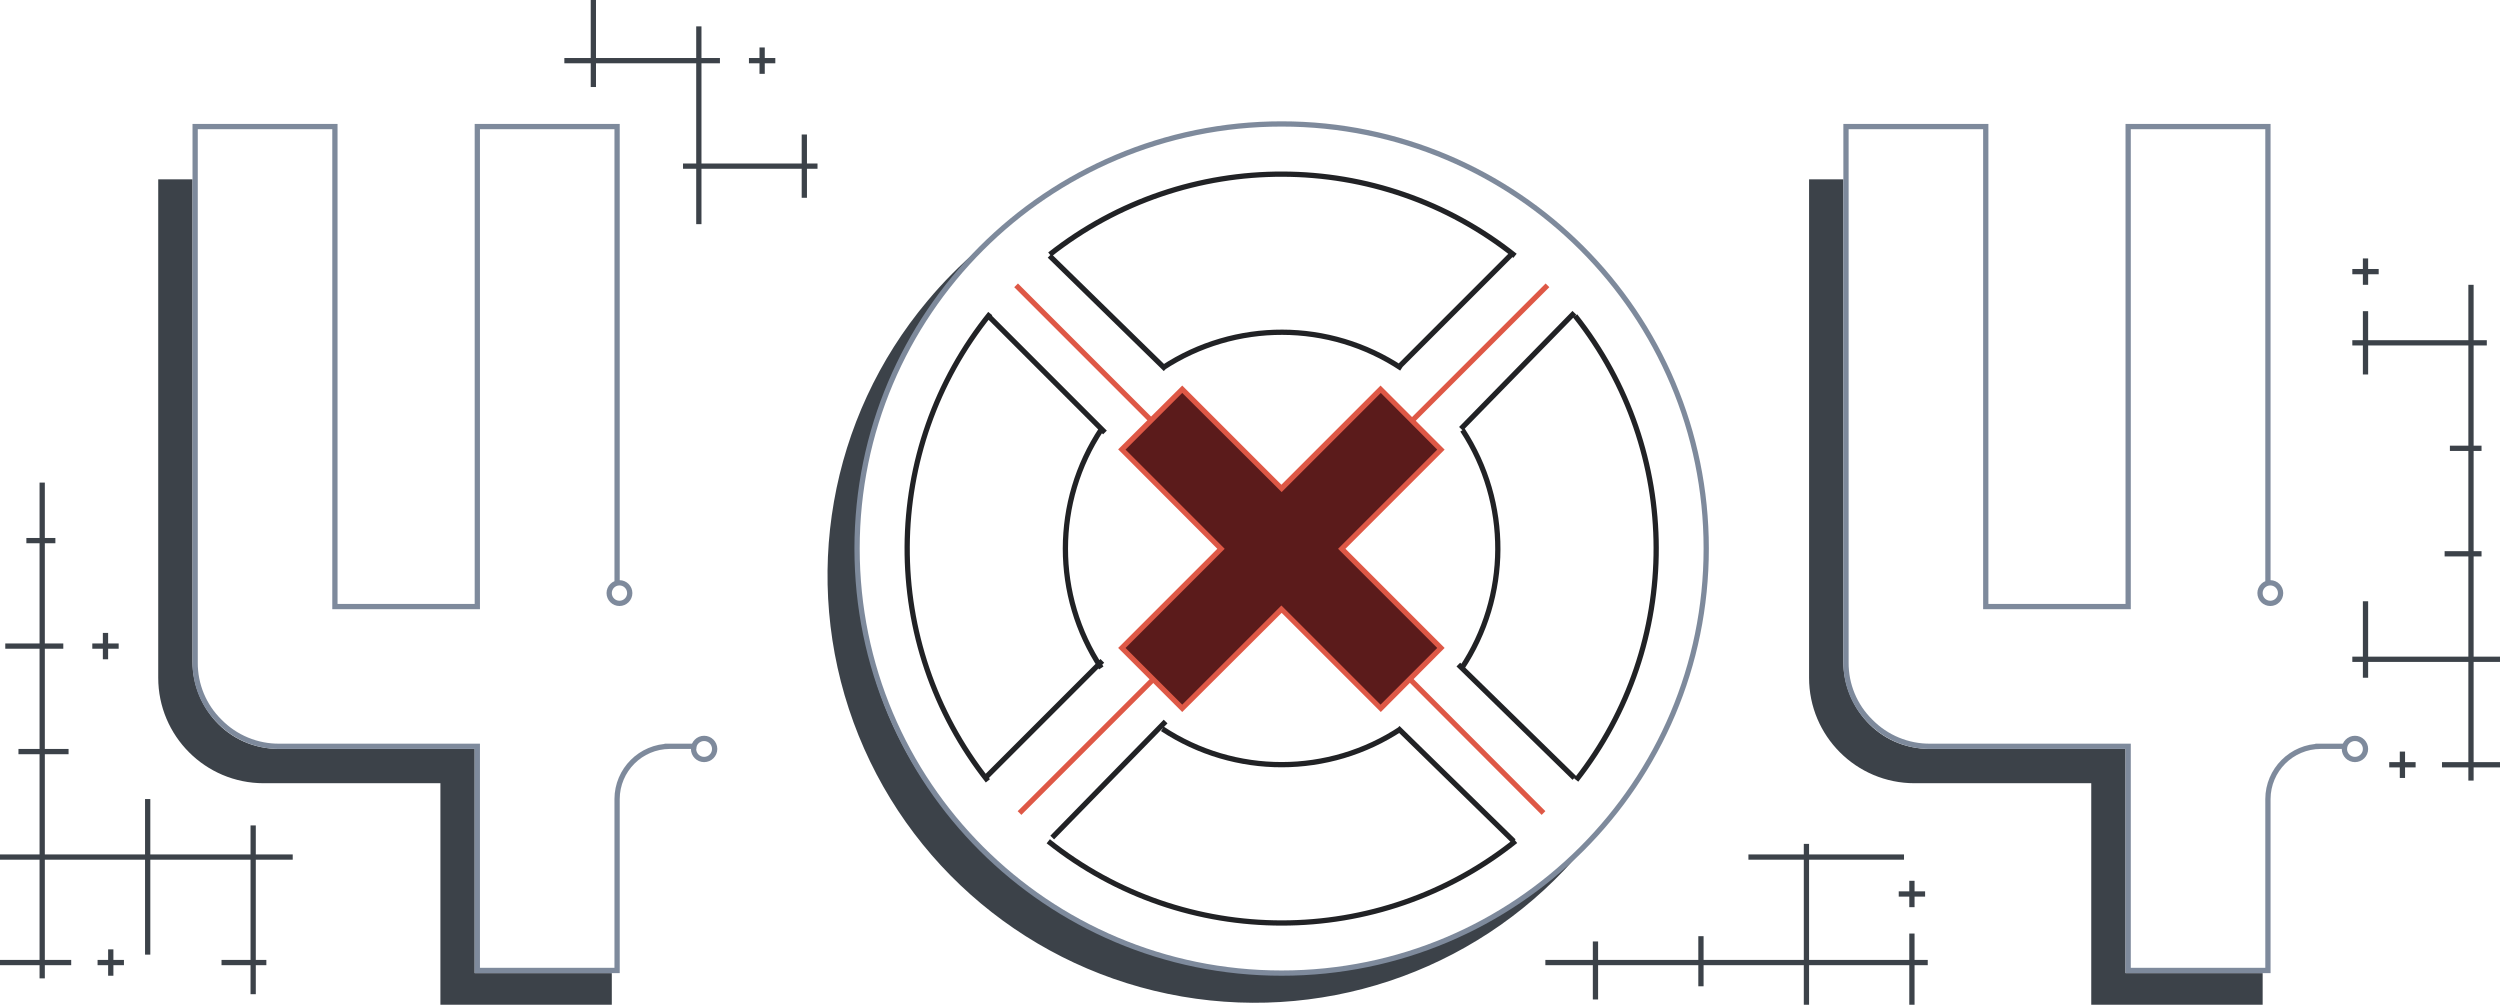
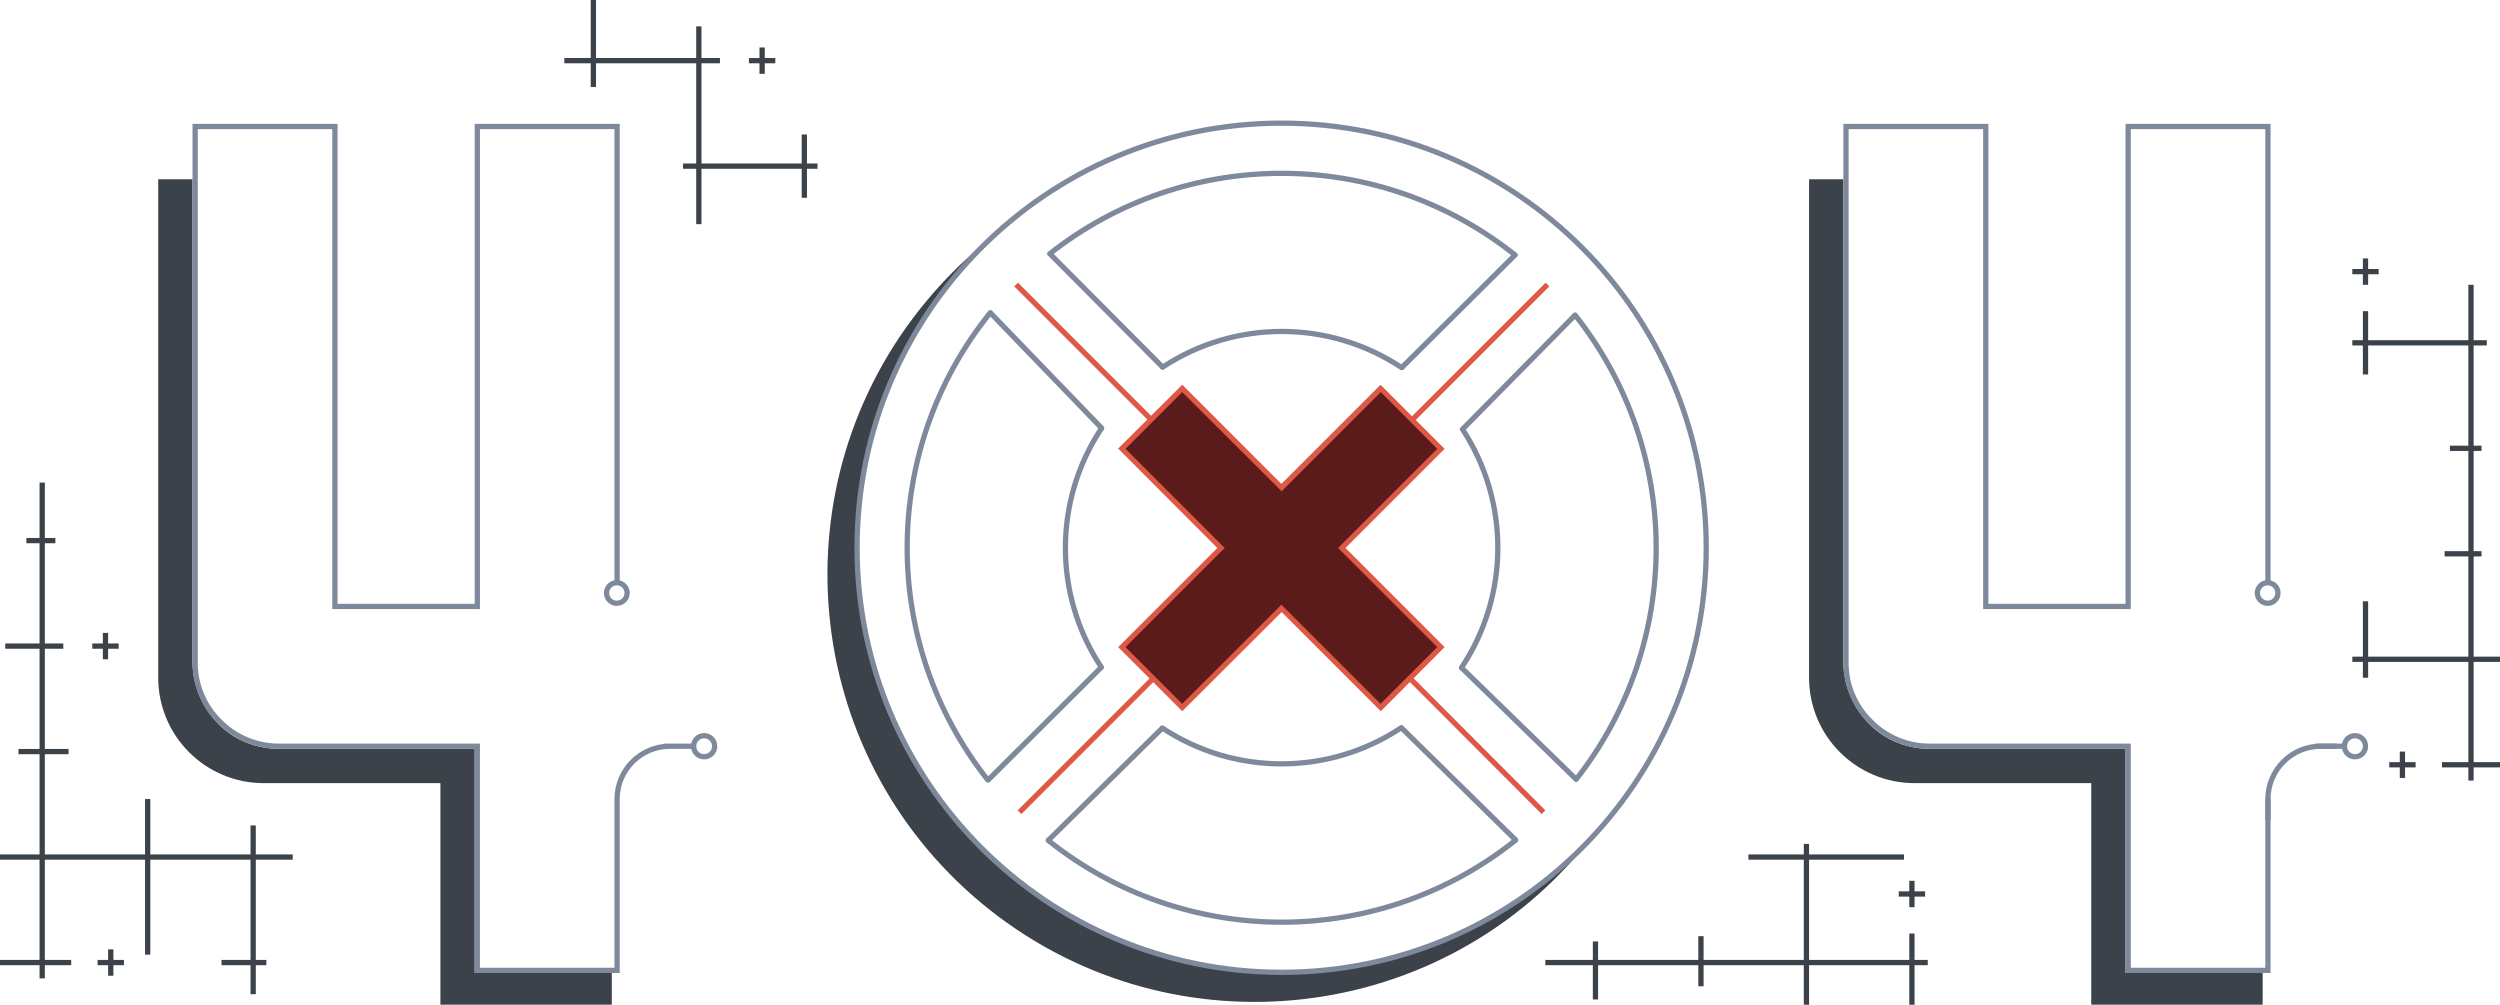
- <svg xmlns="http://www.w3.org/2000/svg" viewBox="0 0 948 381">
-   <path d="M132 297h-32a39.989 39.989 0 01-40-40V68h13v183c0 16.3 12.7 33 33 33h74v85h52v12h-65v-84z" fill="#3c4249" />
-   <path d="M234 220.5V48h-53v182h-54V48H74v203.2a30.98 30.98 0 009.3 22.4A31.354 31.354 0 00106 283h75v85h53v-65.1m0 8.1v-8a20.059 20.059 0 0120-20h6m-8 0h12" fill="none" stroke="#7e8a9c" stroke-width="2" />
-   <g transform="translate(262 279)" fill="none">
-     <circle data-name="Эллипс 21" cx="5" cy="5" r="5" />
-     <circle data-name="Эллипс 22" cx="4" cy="4" r="4" transform="translate(1 1)" stroke="#7e8a9c" stroke-width="2" />
+ <svg xmlns="http://www.w3.org/2000/svg" width="948" height="381">
+   <path d="M724 381v-15h-38v15h-2v-15h-38v8h-2v-8h-38v13h-2v-13h-18v-2h18v-7h2v7h38v-9h2v9h38v-38h-21v-2h21v-4h2v4h36v2h-36v38h38v-10h2v10h5v2h-5v15zm0-37v-4h-4v-2h4v-4h2v4h4v2h-4v4zm212-48v-5h-10v-2h10v-38h-38v6h-2v-6h-4v-2h4v-21h2v21h38v-38h-9v-2h9v-38h-7v-2h7v-38h-38v11h-2v-11h-4v-2h4v-11h2v11h38v-21h2v21h5v2h-5v38h3v2h-3v38h3v2h-3v38h10v2h-10v38h10v2h-10v5zm-26-1v-4h-4v-2h4v-4h2v4h4v2h-4v4zm-14-187v-4h-4v-2h4v-4h2v4h4v2h-4v4zM95 377v-11H84v-2h11v-38H57v36h-2v-36H17v38h10v2H17v5h-2v-5H0v-2h15v-38H0v-2h15v-38H7v-2h8v-38H2v-2h13v-38h-5v-2h5v-21h2v21h4v2h-4v38h7v2h-7v38h9v2h-9v38h38v-21h2v21h38v-11h2v11h14v2H97v38h4v2h-4v11zm-54-7v-4h-4v-2h4v-4h2v4h4v2h-4v4zm-2-120v-4h-4v-2h4v-4h2v4h4v2h-4v4zM264 85V64h-5v-2h5V24h-38v9h-2v-9h-10v-2h10V0h2v22h38V10h2v12h7v2h-7v38h38V51h2v11h4v2h-4v11h-2V64h-38v21zm24-57v-4h-4v-2h4v-4h2v4h4v2h-4v4z" fill="#3c4249" />
+   <path d="M132 296.966h-32a39.989 39.989 0 01-40-40v-189h13v183c0 16.3 12.7 33 33 33h74v85h52v12h-65v-84z" fill="#3c4249" />
+   <path d="M234 220.466v-172.5h-53v182h-54v-182H74v203.2a30.981 30.981 0 009.3 22.4 31.354 31.354 0 0022.7 9.4h75v85h53v-65.1m0 8.1v-8a20.059 20.059 0 0120-20h6m-8 0h12" fill="none" stroke="#7e8a9c" stroke-width="2" />
+   <g transform="translate(262 278.966)" fill="none">
+     <circle data-name="Эллипс 1" cx="5" cy="5" r="5" />
+     <circle data-name="Эллипс 2" cx="4" cy="4" r="4" transform="translate(1)" stroke="#7e8a9c" stroke-width="2" />
  </g>
-   <g transform="translate(230 220)" fill="none">
-     <circle data-name="Эллипс 23" cx="4.9" cy="4.9" r="4.9" />
-     <circle data-name="Эллипс 24" cx="3.9" cy="3.9" r="3.9" transform="translate(1 1)" stroke="#7e8a9c" stroke-width="2" />
+   <g transform="translate(230 219.966)" fill="none">
+     <circle data-name="Эллипс 3" cx="4.9" cy="4.9" r="4.9" />
+     <circle data-name="Эллипс 4" cx="3.9" cy="3.9" r="3.9" transform="translate(0 1)" stroke="#7e8a9c" stroke-width="2" />
  </g>
-   <path d="M758 297h-32a39.989 39.989 0 01-40-40V68h13v183c0 16.3 12.7 33 33 33h74v85h52v12h-65v-84z" fill="#3c4249" />
-   <path d="M860 220.5V48h-53v182h-54V48h-53v203.2a30.98 30.98 0 009.3 22.4A31.354 31.354 0 00732 283h75v85h53v-65.1m0 8.1v-8a20.059 20.059 0 0120-20h6m-8 0h12" fill="none" stroke="#7e8a9c" stroke-width="2" />
-   <g transform="translate(888 279)" fill="none">
-     <circle data-name="Эллипс 25" cx="5" cy="5" r="5" />
-     <circle data-name="Эллипс 26" cx="4" cy="4" r="4" transform="translate(1 1)" stroke="#7e8a9c" stroke-width="2" />
+   <path d="M325 209.695c0 103.8 91.1 159 161 159 30.3 0 83.7-13.3 114.4-47.2-57.2 68.8-159.3 78.2-228.2 21-68.8-57.2-78.2-159.3-21-228.2.2-.2.3-.4.5-.6a164.931 164.931 0 0119.5-19.7c-7.2 7.9-46.2 46.1-46.2 115.7z" fill="#3c4249" />
+   <g transform="translate(324 45.695)" fill="none">
+     <circle cx="162" cy="162" r="162" />
+     <circle cx="161" cy="161" r="161" transform="translate(1 1)" stroke="#7e8a9c" stroke-width="2" />
  </g>
-   <g transform="translate(856 220)" fill="none">
-     <circle data-name="Эллипс 27" cx="4.9" cy="4.9" r="4.9" />
-     <circle data-name="Эллипс 28" cx="3.9" cy="3.9" r="3.9" transform="translate(1 1)" stroke="#7e8a9c" stroke-width="2" />
+   <path d="M586.8 107.895l-51.2 51.2m-98.3 98.2l-50.7 50.7m198.7 0l-50.3-50.4m-98.2-98.2l-51.5-51.5" fill="none" stroke="#de5846" stroke-width="2" />
+   <path d="M523.6 268.295l-36.9-36.9-.7-.7-.7.7-36.9 36.9-22.9-22.9 36.9-36.9.7-.7-.7-.7-36.9-36.9 22.9-22.9 36.9 36.9.7.7.7-.7 36.9-36.9 22.9 22.9-36.9 36.9-.7.7.7.7 36.9 36.9z" fill="#5b1b1b" />
+   <path d="M448.3 148.695l-21.5 21.5 36.2 36.2 1.4 1.4-1.4 1.4-36.2 36.2 21.5 21.5 36.2-36.2 1.4-1.4 1.4 1.4 36.2 36.2 21.5-21.5-36.2-36.2-1.4-1.4 1.4-1.4 36.2-36.2-21.4-21.5-36.2 36.2-1.4 1.4-1.4-1.4-36.3-36.2m0-2.8l37.6 37.6 37.6-37.6 24.3 24.3-37.6 37.6 37.6 37.6-24.2 24.3-37.6-37.6-37.7 37.6-24.3-24.3 37.6-37.6-37.6-37.7z" fill="#de5846" />
+   <g data-name="Сгруппировать 893" fill="none" stroke="#7e8a9c" stroke-linecap="round" stroke-width="2">
+     <path d="M597.3 119.495a142.11 142.11 0 01.4 176m-23 23.1a141.933 141.933 0 01-177.2.1m-22.9-22.9a141.935 141.935 0 01.9-177.2m22.6-22.4a142 142 0 01176.4.5m-19.9 66.1a82.038 82.038 0 01-.4 90.4m-22.9 22.8a82.015 82.015 0 01-90.5.1m-23.2-23.1a81.993 81.993 0 01.1-90.6m23.2-23.2a82.181 82.181 0 0190.6.2" />
+     <path data-name="Контур 690" d="M554.629 162.734l42.563-43.163" />
+     <path data-name="Контур 694" d="M554.291 253.275l43.234 42.081" />
+     <path data-name="Контур 693" d="M417.705 162.307l-42.043-43.572" />
+     <path data-name="Контур 697" d="M417.561 253.087l-42.762 42.59" />
+     <path data-name="Контур 691" d="M531.6 139.331l42.816-42.555" />
+     <path data-name="Контур 695" d="M531.439 276.004l43.225 42.459" />
+     <path data-name="Контур 692" d="M440.826 139.163l-42.6-42.822" />
+     <path data-name="Контур 696" d="M440.658 276.174l-43.041 42.383" />
  </g>
-   <path d="M325 210c0 103.8 91.1 159 161 159 30.3 0 83.7-13.3 114.4-47.2a162.012 162.012 0 11-248.7-207.7 164.931 164.931 0 0119.5-19.7c-7.2 7.8-46.2 46-46.2 115.6z" fill="#3c4249" />
-   <g transform="translate(324 46)" fill="none">
-     <circle data-name="Эллипс 29" cx="162" cy="162" r="162" />
-     <circle data-name="Эллипс 30" cx="161" cy="161" r="161" transform="translate(1 1)" stroke="#7e8a9c" stroke-width="2" />
+   <g data-name="_4">
+     <path data-name="Прямоугольник_скругл._углы_623" d="M758 296.966h-32a39.989 39.989 0 01-40-40v-189h13v183c0 16.3 12.7 33 33 33h74v85h52v12h-65v-84z" fill="#3c4249" />
+     <path data-name="_4-2" d="M860 220.466v-172.5h-53v182h-54v-182h-53v203.2a30.981 30.981 0 009.3 22.4 31.354 31.354 0 0022.7 9.4h75v85h53v-65.1" fill="none" stroke="#7e8a9c" stroke-width="2" />
+     <path data-name="Прямоугольник_скругл._углы_623-2" d="M860 310.966v-8a20.059 20.059 0 0120-20h6" fill="none" stroke="#7e8a9c" stroke-width="2" />
+     <path data-name="Фигура_619_копия" fill="none" stroke="#7e8a9c" stroke-width="2" d="M878 282.966h12" />
+     <g data-name="Эллипс_621" transform="translate(888 278.966)" fill="none">
+       <circle data-name="Эллипс 1" cx="5" cy="5" r="5" />
+       <circle data-name="Эллипс 2" cx="4" cy="4" r="4" transform="translate(1)" stroke="#7e8a9c" stroke-width="2" />
+     </g>
+     <g data-name="Эллипс_621_копия" transform="translate(856 219.966)" fill="none">
+       <circle data-name="Эллипс 3" cx="4.9" cy="4.9" r="4.9" />
+       <circle data-name="Эллипс 4" cx="3.9" cy="3.9" r="3.9" transform="translate(0 1)" stroke="#7e8a9c" stroke-width="2" />
+     </g>
  </g>
-   <path d="M586.8 108.2l-51.2 51.2m-98.3 98.2l-50.7 50.7m198.7 0L535 257.9m-98.2-98.2l-51.5-51.5" fill="none" stroke="#de5846" stroke-width="2" />
-   <path data-name="Контур 5" d="M523.6 268.6l-36.9-36.9-.7-.7-.7.7-36.9 36.9-22.9-22.9 36.9-36.9.7-.7-.7-.7-36.9-36.9 22.9-22.9 36.9 36.9.7.7.7-.7 36.9-36.9 22.9 22.9-36.9 36.9-.7.7.7.7 36.9 36.9z" fill="#5b1b1b" />
-   <path data-name="Контур 6" d="M448.3 149l-21.5 21.5 36.2 36.2 1.4 1.4-1.4 1.4-36.2 36.2 21.5 21.5 36.2-36.2 1.4-1.4 1.4 1.4 36.2 36.2 21.5-21.5-36.2-36.2-1.4-1.4 1.4-1.4 36.2-36.2-21.4-21.5-36.2 36.2-1.4 1.4-1.4-1.4-36.3-36.2m0-2.8l37.6 37.6 37.6-37.6 24.3 24.3-37.6 37.6 37.6 37.6-24.2 24.3-37.6-37.6-37.7 37.6-24.3-24.3 37.6-37.6-37.6-37.7z" fill="#de5846" />
-   <path d="M597.3 119.8a142.11 142.11 0 01.4 176m-23 23.1a141.933 141.933 0 01-177.2.1m-22.9-22.9a141.935 141.935 0 01.9-177.2m22.6-22.4a142 142 0 01176.4.5m-19.9 66.1a82.038 82.038 0 01-.4 90.4m-22.9 22.8a82.015 82.015 0 01-90.5.1m-23.2-23.1a81.993 81.993 0 01.1-90.6m23.2-23.2a82.181 82.181 0 0190.6.2M574 319l-44-43m67 19l-44-43m-134-88l-44-44m67 20l-44-43m-24 197.6l44-44m-19 67l43-44m88-134l44-44m-20 67l43-44" fill="none" stroke="#212225" stroke-width="2" />
-   <path d="M724 381v-15h-38v15h-2v-15h-38v8h-2v-8h-38v13h-2v-13h-18v-2h18v-7h2v7h38v-9h2v9h38v-38h-21v-2h21v-4h2v4h36v2h-36v38h38v-10h2v10h5v2h-5v15zm0-37v-4h-4v-2h4v-4h2v4h4v2h-4v4zm212-48v-5h-10v-2h10v-38h-38v6h-2v-6h-4v-2h4v-21h2v21h38v-38h-9v-2h9v-38h-7v-2h7v-38h-38v11h-2v-11h-4v-2h4v-11h2v11h38v-21h2v21h5v2h-5v38h3v2h-3v38h3v2h-3v38h10v2h-10v38h10v2h-10v5zm-26-1v-4h-4v-2h4v-4h2v4h4v2h-4v4zm-14-187v-4h-4v-2h4v-4h2v4h4v2h-4v4zM95 377v-11H84v-2h11v-38H57v36h-2v-36H17v38h10v2H17v5h-2v-5H0v-2h15v-38H0v-2h15v-38H7v-2h8v-38H2v-2h13v-38h-5v-2h5v-21h2v21h4v2h-4v38h7v2h-7v38h9v2h-9v38h38v-21h2v21h38v-11h2v11h14v2H97v38h4v2h-4v11zm-54-7v-4h-4v-2h4v-4h2v4h4v2h-4v4zm-2-120v-4h-4v-2h4v-4h2v4h4v2h-4v4zM264 85V64h-5v-2h5V24h-38v9h-2v-9h-10v-2h10V0h2v22h38V10h2v12h7v2h-7v38h38V51h2v11h4v2h-4v11h-2V64h-38v21zm24-57v-4h-4v-2h4v-4h2v4h4v2h-4v4z" fill="#3c4249" />
</svg>
